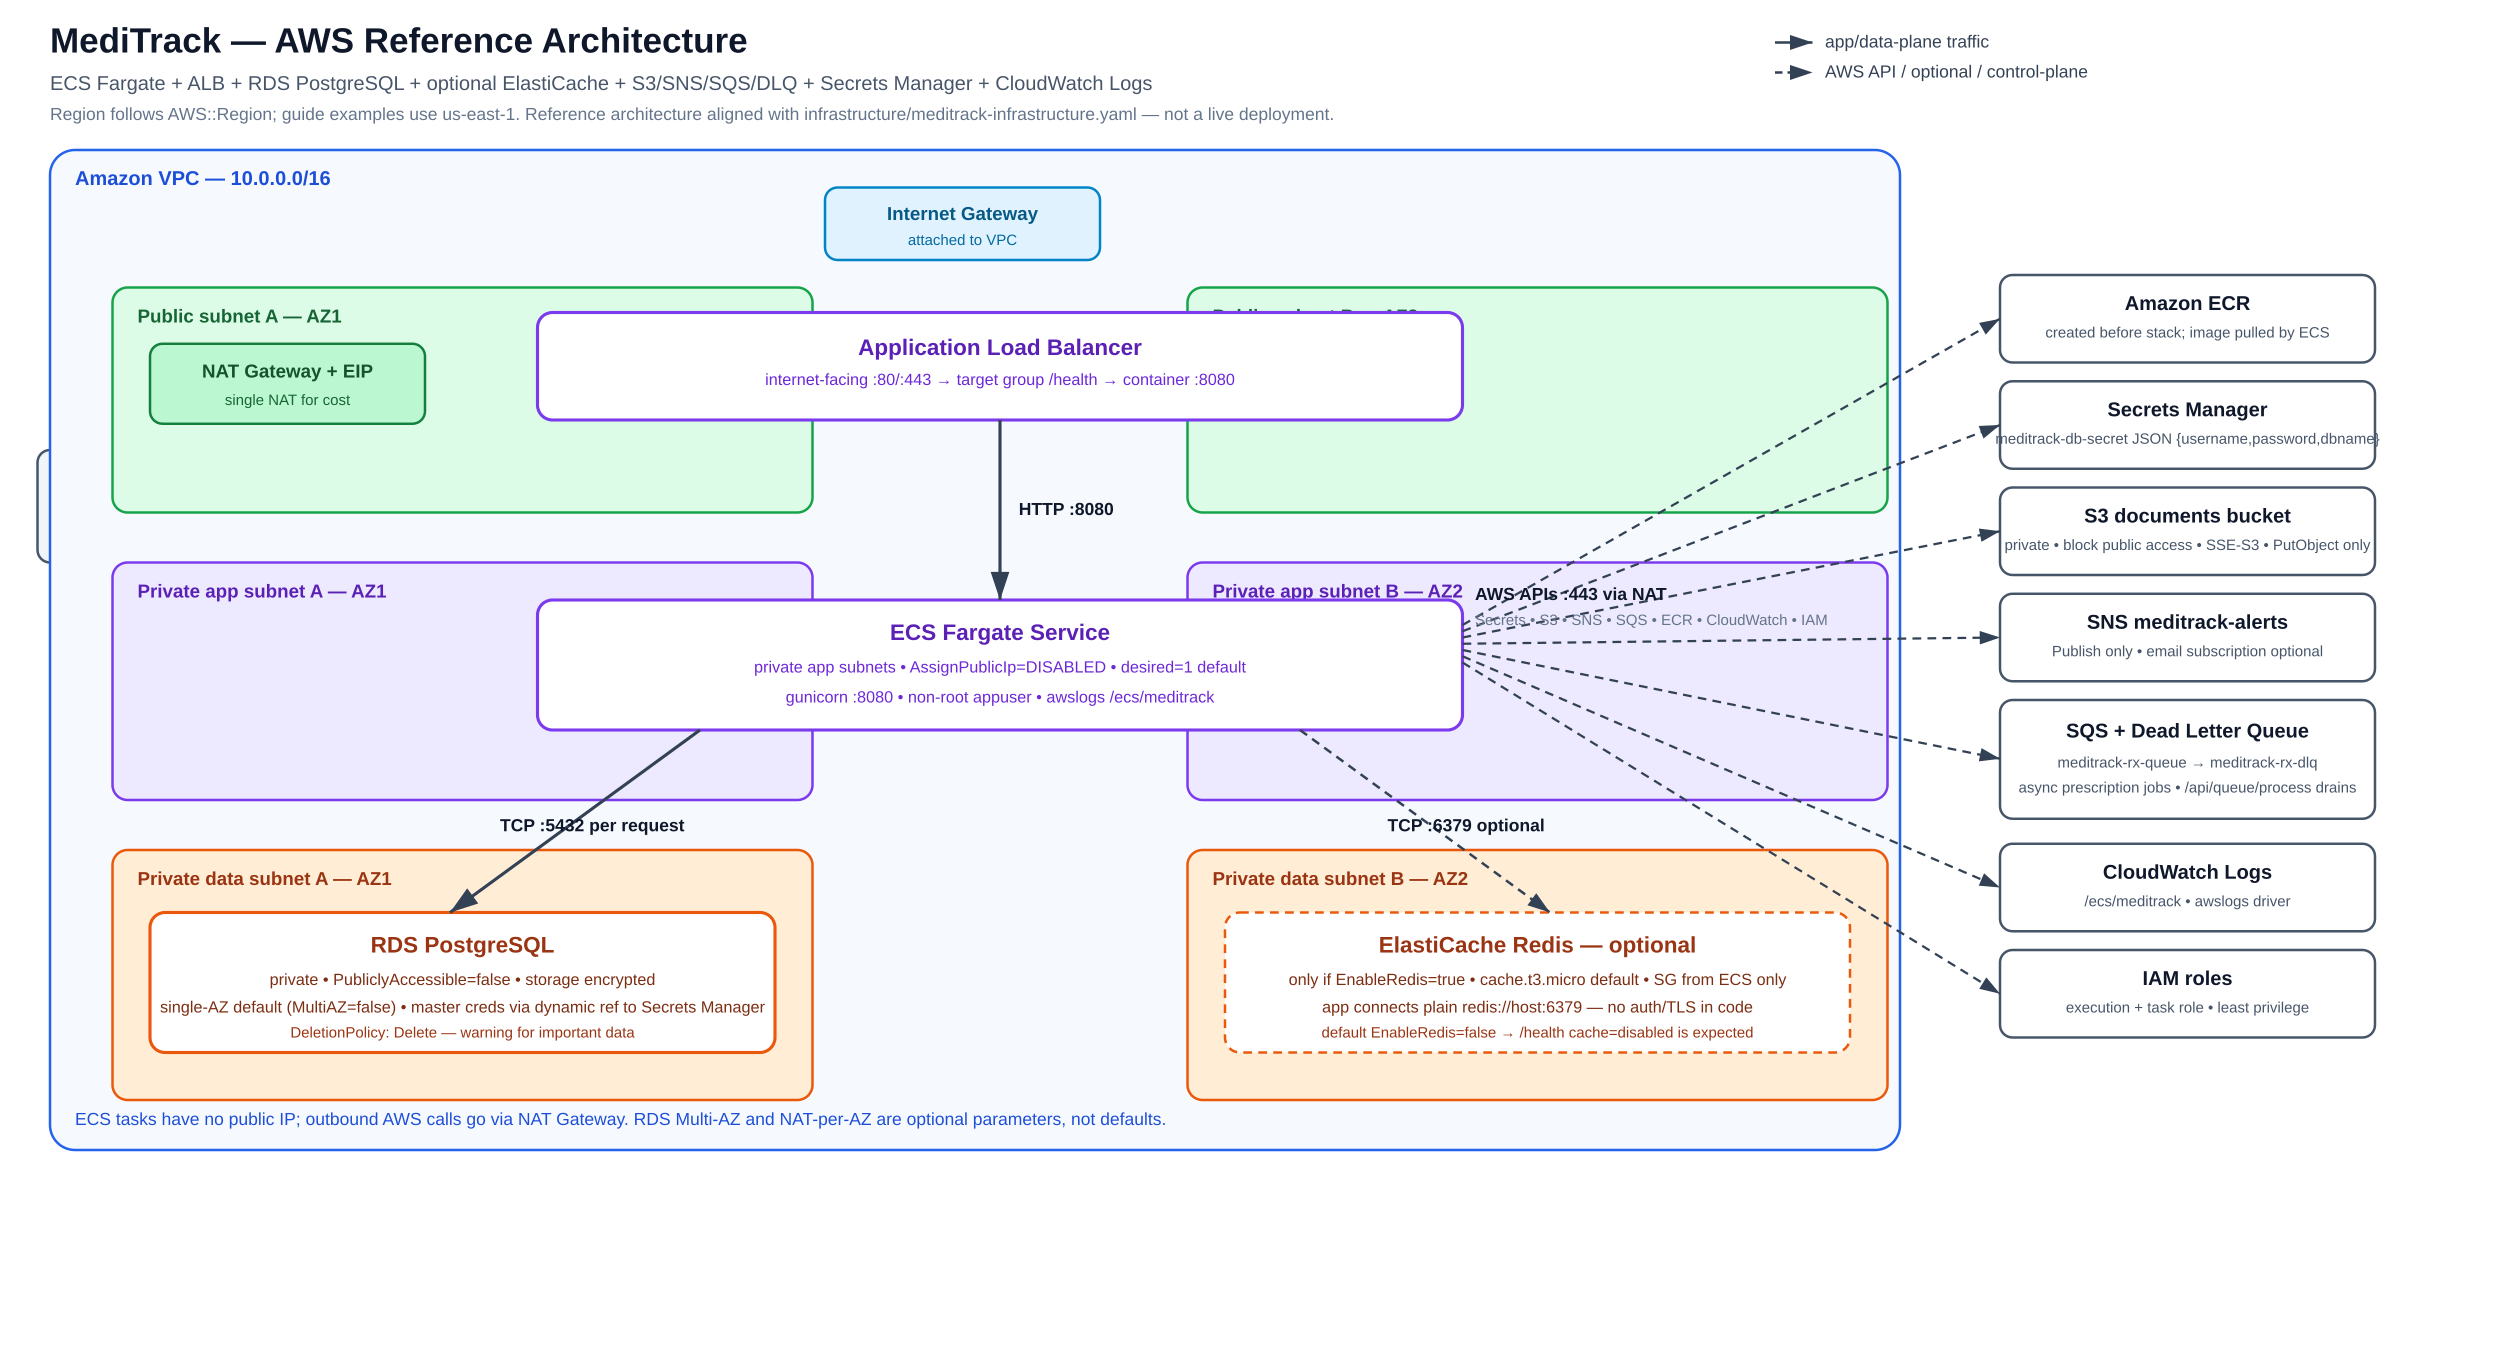
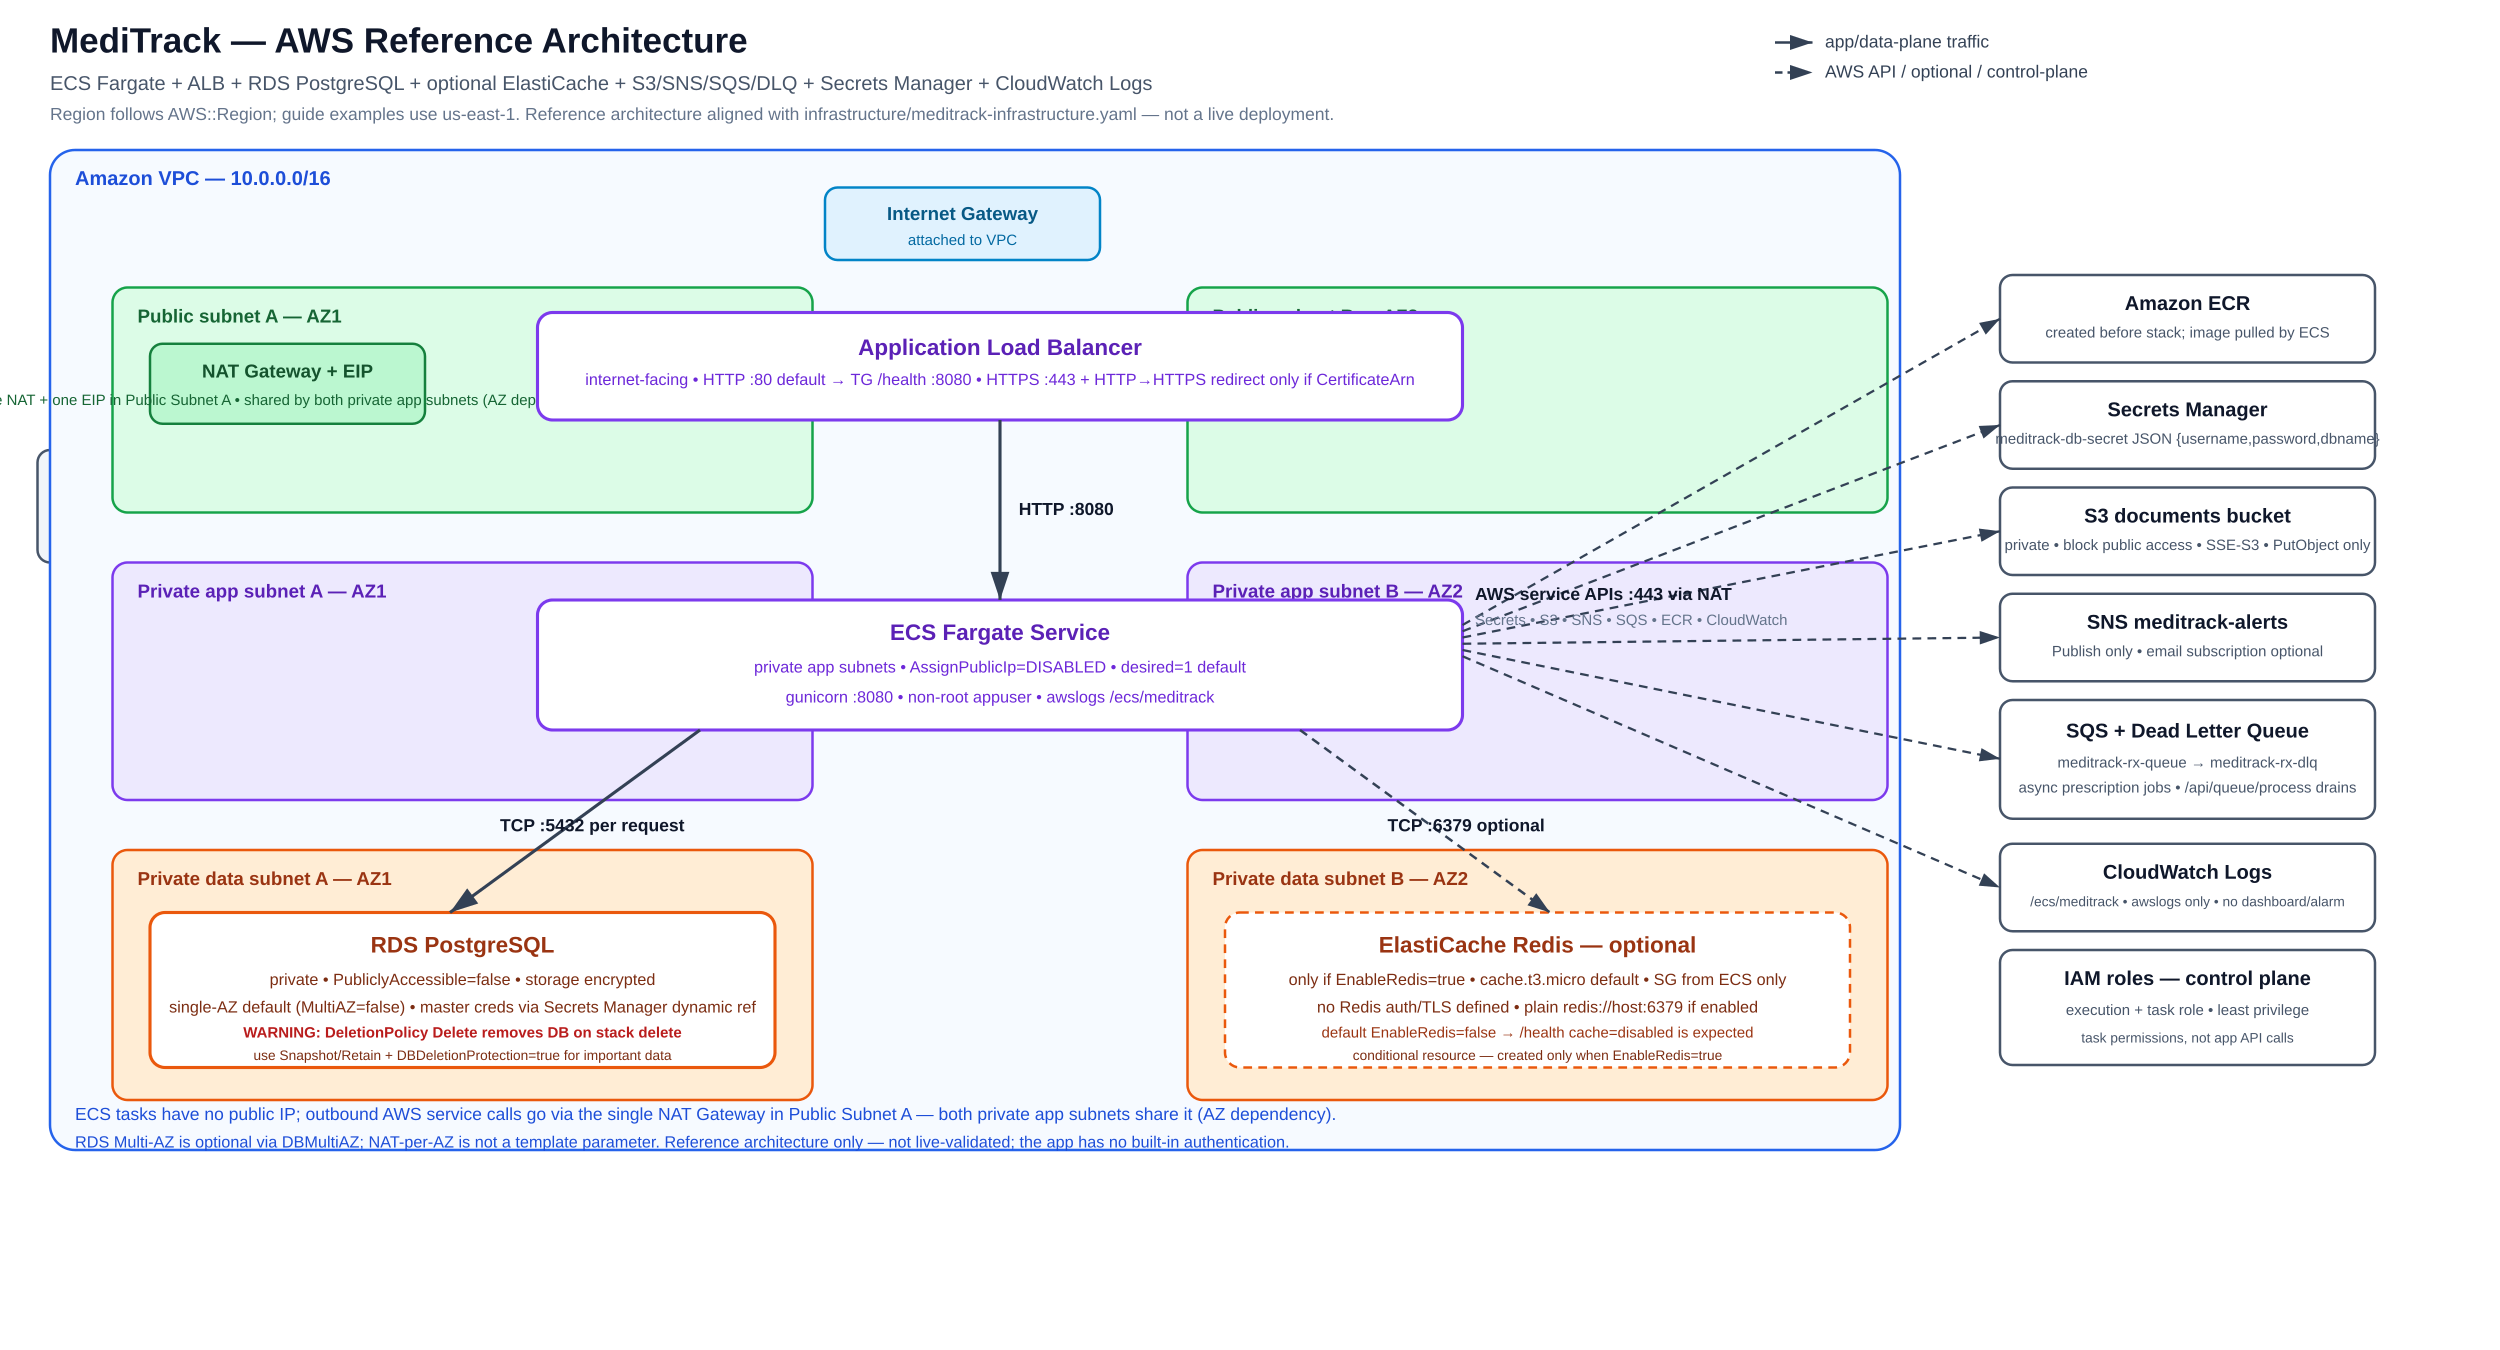
<svg xmlns="http://www.w3.org/2000/svg" viewBox="0 0 2000 1080" role="img" aria-labelledby="title desc">
  <defs>
    <marker id="arrow" markerWidth="10" markerHeight="10" refX="9" refY="3" orient="auto" markerUnits="strokeWidth">
      <path d="M0,0 L9,3 L0,6 Z" fill="#334155" />
    </marker>
  </defs>
  <rect width="2000" height="1080" fill="#ffffff" />
  <text x="40" y="42" font-family="Segoe UI, Arial, sans-serif" font-size="28" font-weight="700" fill="#0f172a">MediTrack — AWS Reference Architecture</text>
  <text x="40" y="72" font-family="Segoe UI, Arial, sans-serif" font-size="16" fill="#475569">ECS Fargate + ALB + RDS PostgreSQL + optional ElastiCache + S3/SNS/SQS/DLQ + Secrets Manager + CloudWatch Logs</text>
  <text x="40" y="96" font-family="Segoe UI, Arial, sans-serif" font-size="14" fill="#64748b">Region follows AWS::Region; guide examples use us-east-1. Reference architecture aligned with infrastructure/meditrack-infrastructure.yaml — not a live deployment.</text>
  <line x1="1420" y1="34" x2="1450" y2="34" stroke="#334155" stroke-width="2" marker-end="url(#arrow)" />
  <text x="1460" y="38" font-family="Segoe UI, Arial, sans-serif" font-size="14" fill="#334155">app/data-plane traffic</text>
  <line x1="1420" y1="58" x2="1450" y2="58" stroke="#334155" stroke-width="2" stroke-dasharray="6 4" marker-end="url(#arrow)" />
  <text x="1460" y="62" font-family="Segoe UI, Arial, sans-serif" font-size="14" fill="#334155">AWS API / optional / control-plane</text>
  <rect x="30" y="360" width="150" height="90" rx="10" fill="#f1f5f9" stroke="#475569" stroke-width="2" />
  <text x="105" y="395" text-anchor="middle" font-family="Segoe UI, Arial, sans-serif" font-size="16" font-weight="700" fill="#0f172a">User browser</text>
  <text x="105" y="420" text-anchor="middle" font-family="Segoe UI, Arial, sans-serif" font-size="13" fill="#475569">clinic staff</text>
  <line x1="190" y1="405" x2="430" y2="300" stroke="#334155" stroke-width="2.5" marker-end="url(#arrow)" />
  <text x="235" y="350" font-family="Segoe UI, Arial, sans-serif" font-size="14" font-weight="600" fill="#0f172a">HTTP/HTTPS</text>
-   <text x="235" y="370" font-family="Segoe UI, Arial, sans-serif" font-size="12" fill="#64748b">source CIDR restricted</text>
+   <text x="235" y="370" font-family="Segoe UI, Arial, sans-serif" font-size="12" fill="#64748b">AllowedHttpSourceCidr restricted • no app-layer auth</text>
  <rect x="40" y="120" width="1480" height="800" rx="20" fill="#f6faff" stroke="#2563eb" stroke-width="2" />
  <text x="60" y="148" font-family="Segoe UI, Arial, sans-serif" font-size="16" font-weight="700" fill="#1d4ed8">Amazon VPC — 10.0.0.0/16</text>
  <rect x="660" y="150" width="220" height="58" rx="10" fill="#e0f2fe" stroke="#0284c7" stroke-width="2" />
  <text x="770" y="176" text-anchor="middle" font-family="Segoe UI, Arial, sans-serif" font-size="15" font-weight="700" fill="#075985">Internet Gateway</text>
  <text x="770" y="196" text-anchor="middle" font-family="Segoe UI, Arial, sans-serif" font-size="12" fill="#0369a1">attached to VPC</text>
  <rect x="90" y="230" width="560" height="180" rx="12" fill="#dcfce7" stroke="#16a34a" stroke-width="2" />
  <text x="110" y="258" font-family="Segoe UI, Arial, sans-serif" font-size="15" font-weight="700" fill="#166534">Public subnet A — AZ1</text>
  <rect x="950" y="230" width="560" height="180" rx="12" fill="#dcfce7" stroke="#16a34a" stroke-width="2" />
  <text x="970" y="258" font-family="Segoe UI, Arial, sans-serif" font-size="15" font-weight="700" fill="#166534">Public subnet B — AZ2</text>
  <rect x="120" y="275" width="220" height="64" rx="10" fill="#bbf7d0" stroke="#15803d" stroke-width="2" />
  <text x="230" y="302" text-anchor="middle" font-family="Segoe UI, Arial, sans-serif" font-size="15" font-weight="700" fill="#14532d">NAT Gateway + EIP</text>
-   <text x="230" y="324" text-anchor="middle" font-family="Segoe UI, Arial, sans-serif" font-size="12" fill="#166534">single NAT for cost</text>
+   <text x="230" y="324" text-anchor="middle" font-family="Segoe UI, Arial, sans-serif" font-size="12" fill="#166534">one NAT + one EIP in Public Subnet A • shared by both private app subnets (AZ dependency)</text>
  <rect x="430" y="250" width="740" height="86" rx="12" fill="#ffffff" stroke="#7c3aed" stroke-width="2.5" />
  <text x="800" y="284" text-anchor="middle" font-family="Segoe UI, Arial, sans-serif" font-size="18" font-weight="700" fill="#5b21b6">Application Load Balancer</text>
-   <text x="800" y="308" text-anchor="middle" font-family="Segoe UI, Arial, sans-serif" font-size="13" fill="#6d28d9">internet-facing :80/:443 → target group /health → container :8080</text>
+   <text x="800" y="308" text-anchor="middle" font-family="Segoe UI, Arial, sans-serif" font-size="13" fill="#6d28d9">internet-facing • HTTP :80 default → TG /health :8080 • HTTPS :443 + HTTP→HTTPS redirect only if CertificateArn</text>
  <rect x="90" y="450" width="560" height="190" rx="12" fill="#ede9fe" stroke="#7c3aed" stroke-width="2" />
  <text x="110" y="478" font-family="Segoe UI, Arial, sans-serif" font-size="15" font-weight="700" fill="#5b21b6">Private app subnet A — AZ1</text>
  <rect x="950" y="450" width="560" height="190" rx="12" fill="#ede9fe" stroke="#7c3aed" stroke-width="2" />
  <text x="970" y="478" font-family="Segoe UI, Arial, sans-serif" font-size="15" font-weight="700" fill="#5b21b6">Private app subnet B — AZ2</text>
  <rect x="430" y="480" width="740" height="104" rx="12" fill="#ffffff" stroke="#7c3aed" stroke-width="2.5" />
  <text x="800" y="512" text-anchor="middle" font-family="Segoe UI, Arial, sans-serif" font-size="18" font-weight="700" fill="#5b21b6">ECS Fargate Service</text>
  <text x="800" y="538" text-anchor="middle" font-family="Segoe UI, Arial, sans-serif" font-size="13" fill="#6d28d9">private app subnets • AssignPublicIp=DISABLED • desired=1 default</text>
  <text x="800" y="562" text-anchor="middle" font-family="Segoe UI, Arial, sans-serif" font-size="13" fill="#6d28d9">gunicorn :8080 • non-root appuser • awslogs /ecs/meditrack</text>
  <line x1="800" y1="336" x2="800" y2="480" stroke="#334155" stroke-width="2.5" marker-end="url(#arrow)" />
  <text x="815" y="412" font-family="Segoe UI, Arial, sans-serif" font-size="14" font-weight="600" fill="#0f172a">HTTP :8080</text>
  <rect x="90" y="680" width="560" height="200" rx="12" fill="#ffedd5" stroke="#ea580c" stroke-width="2" />
  <text x="110" y="708" font-family="Segoe UI, Arial, sans-serif" font-size="15" font-weight="700" fill="#9a3412">Private data subnet A — AZ1</text>
  <rect x="950" y="680" width="560" height="200" rx="12" fill="#ffedd5" stroke="#ea580c" stroke-width="2" />
  <text x="970" y="708" font-family="Segoe UI, Arial, sans-serif" font-size="15" font-weight="700" fill="#9a3412">Private data subnet B — AZ2</text>
-   <rect x="120" y="730" width="500" height="112" rx="12" fill="#ffffff" stroke="#ea580c" stroke-width="2.5" />
+   <rect x="120" y="730" width="500" height="124" rx="12" fill="#ffffff" stroke="#ea580c" stroke-width="2.5" />
  <text x="370" y="762" text-anchor="middle" font-family="Segoe UI, Arial, sans-serif" font-size="18" font-weight="700" fill="#9a3412">RDS PostgreSQL</text>
  <text x="370" y="788" text-anchor="middle" font-family="Segoe UI, Arial, sans-serif" font-size="13" fill="#7c2d12">private • PubliclyAccessible=false • storage encrypted</text>
-   <text x="370" y="810" text-anchor="middle" font-family="Segoe UI, Arial, sans-serif" font-size="13" fill="#7c2d12">single-AZ default (MultiAZ=false) • master creds via dynamic ref to Secrets Manager</text>
-   <text x="370" y="830" text-anchor="middle" font-family="Segoe UI, Arial, sans-serif" font-size="12" fill="#9a3412">DeletionPolicy: Delete — warning for important data</text>
-   <rect x="980" y="730" width="500" height="112" rx="12" fill="#ffffff" stroke="#ea580c" stroke-width="2" stroke-dasharray="7 5" />
+   <text x="370" y="810" text-anchor="middle" font-family="Segoe UI, Arial, sans-serif" font-size="13" fill="#7c2d12">single-AZ default (MultiAZ=false) • master creds via Secrets Manager dynamic ref</text>
+   <text x="370" y="830" text-anchor="middle" font-family="Segoe UI, Arial, sans-serif" font-size="12" font-weight="700" fill="#b91c1c">WARNING: DeletionPolicy Delete removes DB on stack delete</text>
+   <text x="370" y="848" text-anchor="middle" font-family="Segoe UI, Arial, sans-serif" font-size="11" fill="#7c2d12">use Snapshot/Retain + DBDeletionProtection=true for important data</text>
+   <rect x="980" y="730" width="500" height="124" rx="12" fill="#ffffff" stroke="#ea580c" stroke-width="2" stroke-dasharray="7 5" />
  <text x="1230" y="762" text-anchor="middle" font-family="Segoe UI, Arial, sans-serif" font-size="18" font-weight="700" fill="#9a3412">ElastiCache Redis — optional</text>
  <text x="1230" y="788" text-anchor="middle" font-family="Segoe UI, Arial, sans-serif" font-size="13" fill="#7c2d12">only if EnableRedis=true • cache.t3.micro default • SG from ECS only</text>
-   <text x="1230" y="810" text-anchor="middle" font-family="Segoe UI, Arial, sans-serif" font-size="13" fill="#7c2d12">app connects plain redis://host:6379 — no auth/TLS in code</text>
+   <text x="1230" y="810" text-anchor="middle" font-family="Segoe UI, Arial, sans-serif" font-size="13" fill="#7c2d12">no Redis auth/TLS defined • plain redis://host:6379 if enabled</text>
  <text x="1230" y="830" text-anchor="middle" font-family="Segoe UI, Arial, sans-serif" font-size="12" fill="#9a3412">default EnableRedis=false → /health cache=disabled is expected</text>
+   <text x="1230" y="848" text-anchor="middle" font-family="Segoe UI, Arial, sans-serif" font-size="11" fill="#7c2d12">conditional resource — created only when EnableRedis=true</text>
  <line x1="560" y1="584" x2="360" y2="730" stroke="#334155" stroke-width="2.5" marker-end="url(#arrow)" />
  <text x="400" y="665" font-family="Segoe UI, Arial, sans-serif" font-size="14" font-weight="600" fill="#0f172a">TCP :5432 per request</text>
  <line x1="1040" y1="584" x2="1240" y2="730" stroke="#334155" stroke-width="2" stroke-dasharray="7 5" marker-end="url(#arrow)" />
  <text x="1110" y="665" font-family="Segoe UI, Arial, sans-serif" font-size="14" font-weight="600" fill="#0f172a">TCP :6379 optional</text>
  <rect x="1600" y="220" width="300" height="70" rx="10" fill="#ffffff" stroke="#475569" stroke-width="2" />
  <text x="1750" y="248" text-anchor="middle" font-family="Segoe UI, Arial, sans-serif" font-size="16" font-weight="700" fill="#0f172a">Amazon ECR</text>
  <text x="1750" y="270" text-anchor="middle" font-family="Segoe UI, Arial, sans-serif" font-size="12" fill="#475569">created before stack; image pulled by ECS</text>
  <rect x="1600" y="305" width="300" height="70" rx="10" fill="#ffffff" stroke="#475569" stroke-width="2" />
  <text x="1750" y="333" text-anchor="middle" font-family="Segoe UI, Arial, sans-serif" font-size="16" font-weight="700" fill="#0f172a">Secrets Manager</text>
  <text x="1750" y="355" text-anchor="middle" font-family="Segoe UI, Arial, sans-serif" font-size="12" fill="#475569">meditrack-db-secret JSON {username,password,dbname}</text>
  <rect x="1600" y="390" width="300" height="70" rx="10" fill="#ffffff" stroke="#475569" stroke-width="2" />
  <text x="1750" y="418" text-anchor="middle" font-family="Segoe UI, Arial, sans-serif" font-size="16" font-weight="700" fill="#0f172a">S3 documents bucket</text>
  <text x="1750" y="440" text-anchor="middle" font-family="Segoe UI, Arial, sans-serif" font-size="12" fill="#475569">private • block public access • SSE-S3 • PutObject only</text>
  <rect x="1600" y="475" width="300" height="70" rx="10" fill="#ffffff" stroke="#475569" stroke-width="2" />
  <text x="1750" y="503" text-anchor="middle" font-family="Segoe UI, Arial, sans-serif" font-size="16" font-weight="700" fill="#0f172a">SNS meditrack-alerts</text>
  <text x="1750" y="525" text-anchor="middle" font-family="Segoe UI, Arial, sans-serif" font-size="12" fill="#475569">Publish only • email subscription optional</text>
  <rect x="1600" y="560" width="300" height="95" rx="10" fill="#ffffff" stroke="#475569" stroke-width="2" />
  <text x="1750" y="590" text-anchor="middle" font-family="Segoe UI, Arial, sans-serif" font-size="16" font-weight="700" fill="#0f172a">SQS + Dead Letter Queue</text>
  <text x="1750" y="614" text-anchor="middle" font-family="Segoe UI, Arial, sans-serif" font-size="12" fill="#475569">meditrack-rx-queue → meditrack-rx-dlq</text>
  <text x="1750" y="634" text-anchor="middle" font-family="Segoe UI, Arial, sans-serif" font-size="12" fill="#475569">async prescription jobs • /api/queue/process drains</text>
  <rect x="1600" y="675" width="300" height="70" rx="10" fill="#ffffff" stroke="#475569" stroke-width="2" />
  <text x="1750" y="703" text-anchor="middle" font-family="Segoe UI, Arial, sans-serif" font-size="16" font-weight="700" fill="#0f172a">CloudWatch Logs</text>
-   <text x="1750" y="725" text-anchor="middle" font-family="Segoe UI, Arial, sans-serif" font-size="12" fill="#475569">/ecs/meditrack • awslogs driver</text>
-   <rect x="1600" y="760" width="300" height="70" rx="10" fill="#ffffff" stroke="#475569" stroke-width="2" />
-   <text x="1750" y="788" text-anchor="middle" font-family="Segoe UI, Arial, sans-serif" font-size="16" font-weight="700" fill="#0f172a">IAM roles</text>
-   <text x="1750" y="810" text-anchor="middle" font-family="Segoe UI, Arial, sans-serif" font-size="12" fill="#475569">execution + task role • least privilege</text>
+   <text x="1750" y="725" text-anchor="middle" font-family="Segoe UI, Arial, sans-serif" font-size="11" fill="#475569">/ecs/meditrack • awslogs only • no dashboard/alarm</text>
+   <rect x="1600" y="760" width="300" height="92" rx="10" fill="#ffffff" stroke="#475569" stroke-width="2" />
+   <text x="1750" y="788" text-anchor="middle" font-family="Segoe UI, Arial, sans-serif" font-size="16" font-weight="700" fill="#0f172a">IAM roles — control plane</text>
+   <text x="1750" y="812" text-anchor="middle" font-family="Segoe UI, Arial, sans-serif" font-size="12" fill="#475569">execution + task role • least privilege</text>
+   <text x="1750" y="834" text-anchor="middle" font-family="Segoe UI, Arial, sans-serif" font-size="11" fill="#475569">task permissions, not app API calls</text>
  <g stroke="#334155" stroke-width="1.8" stroke-dasharray="7 5" fill="none">
    <line x1="1170" y1="500" x2="1600" y2="255" marker-end="url(#arrow)" />
    <line x1="1170" y1="505" x2="1600" y2="340" marker-end="url(#arrow)" />
    <line x1="1170" y1="510" x2="1600" y2="425" marker-end="url(#arrow)" />
    <line x1="1170" y1="515" x2="1600" y2="510" marker-end="url(#arrow)" />
    <line x1="1170" y1="520" x2="1600" y2="607" marker-end="url(#arrow)" />
    <line x1="1170" y1="525" x2="1600" y2="710" marker-end="url(#arrow)" />
-     <line x1="1170" y1="530" x2="1600" y2="795" marker-end="url(#arrow)" />
  </g>
-   <text x="1180" y="480" font-family="Segoe UI, Arial, sans-serif" font-size="14" font-weight="600" fill="#0f172a">AWS APIs :443 via NAT</text>
-   <text x="1180" y="500" font-family="Segoe UI, Arial, sans-serif" font-size="12" fill="#64748b">Secrets • S3 • SNS • SQS • ECR • CloudWatch • IAM</text>
-   <text x="60" y="900" font-family="Segoe UI, Arial, sans-serif" font-size="14" fill="#1d4ed8">ECS tasks have no public IP; outbound AWS calls go via NAT Gateway. RDS Multi-AZ and NAT-per-AZ are optional parameters, not defaults.</text>
+   <text x="1180" y="480" font-family="Segoe UI, Arial, sans-serif" font-size="14" font-weight="600" fill="#0f172a">AWS service APIs :443 via NAT</text>
+   <text x="1180" y="500" font-family="Segoe UI, Arial, sans-serif" font-size="12" fill="#64748b">Secrets • S3 • SNS • SQS • ECR • CloudWatch</text>
+   <text x="60" y="896" font-family="Segoe UI, Arial, sans-serif" font-size="14" fill="#1d4ed8">ECS tasks have no public IP; outbound AWS service calls go via the single NAT Gateway in Public Subnet A — both private app subnets share it (AZ dependency).</text>
+   <text x="60" y="918" font-family="Segoe UI, Arial, sans-serif" font-size="13" fill="#1d4ed8">RDS Multi-AZ is optional via DBMultiAZ; NAT-per-AZ is not a template parameter. Reference architecture only — not live-validated; the app has no built-in authentication.</text>
</svg>
